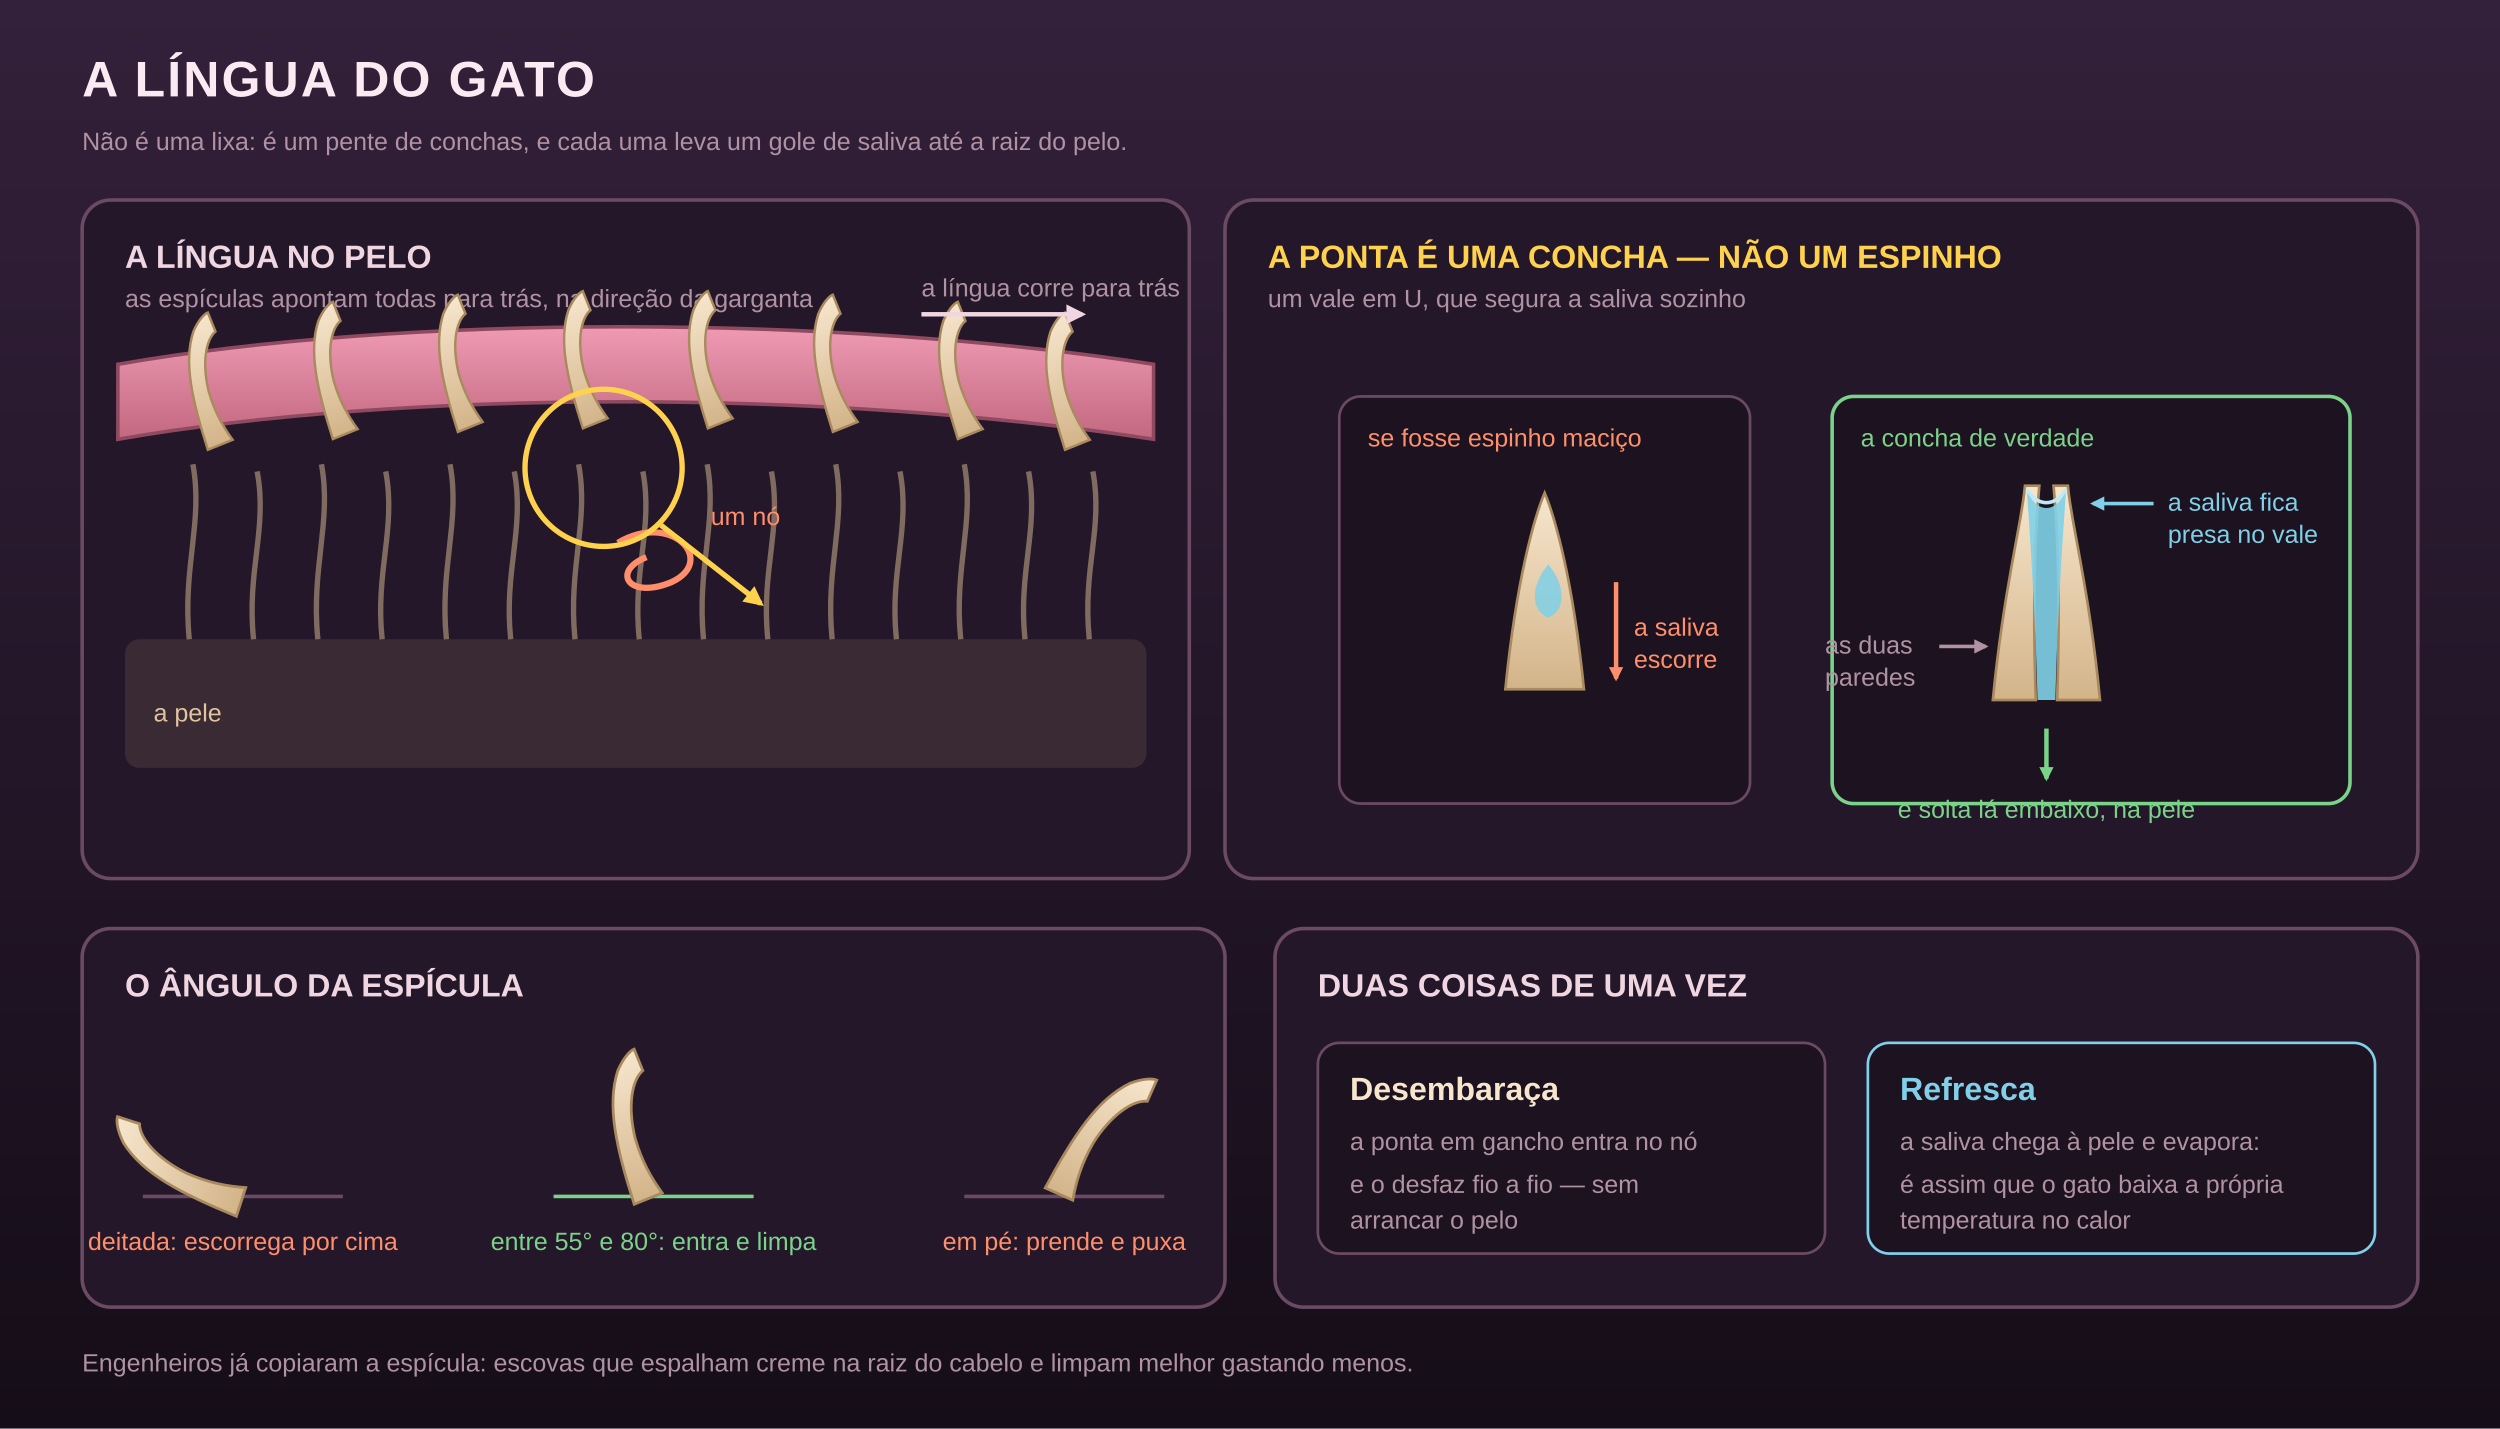
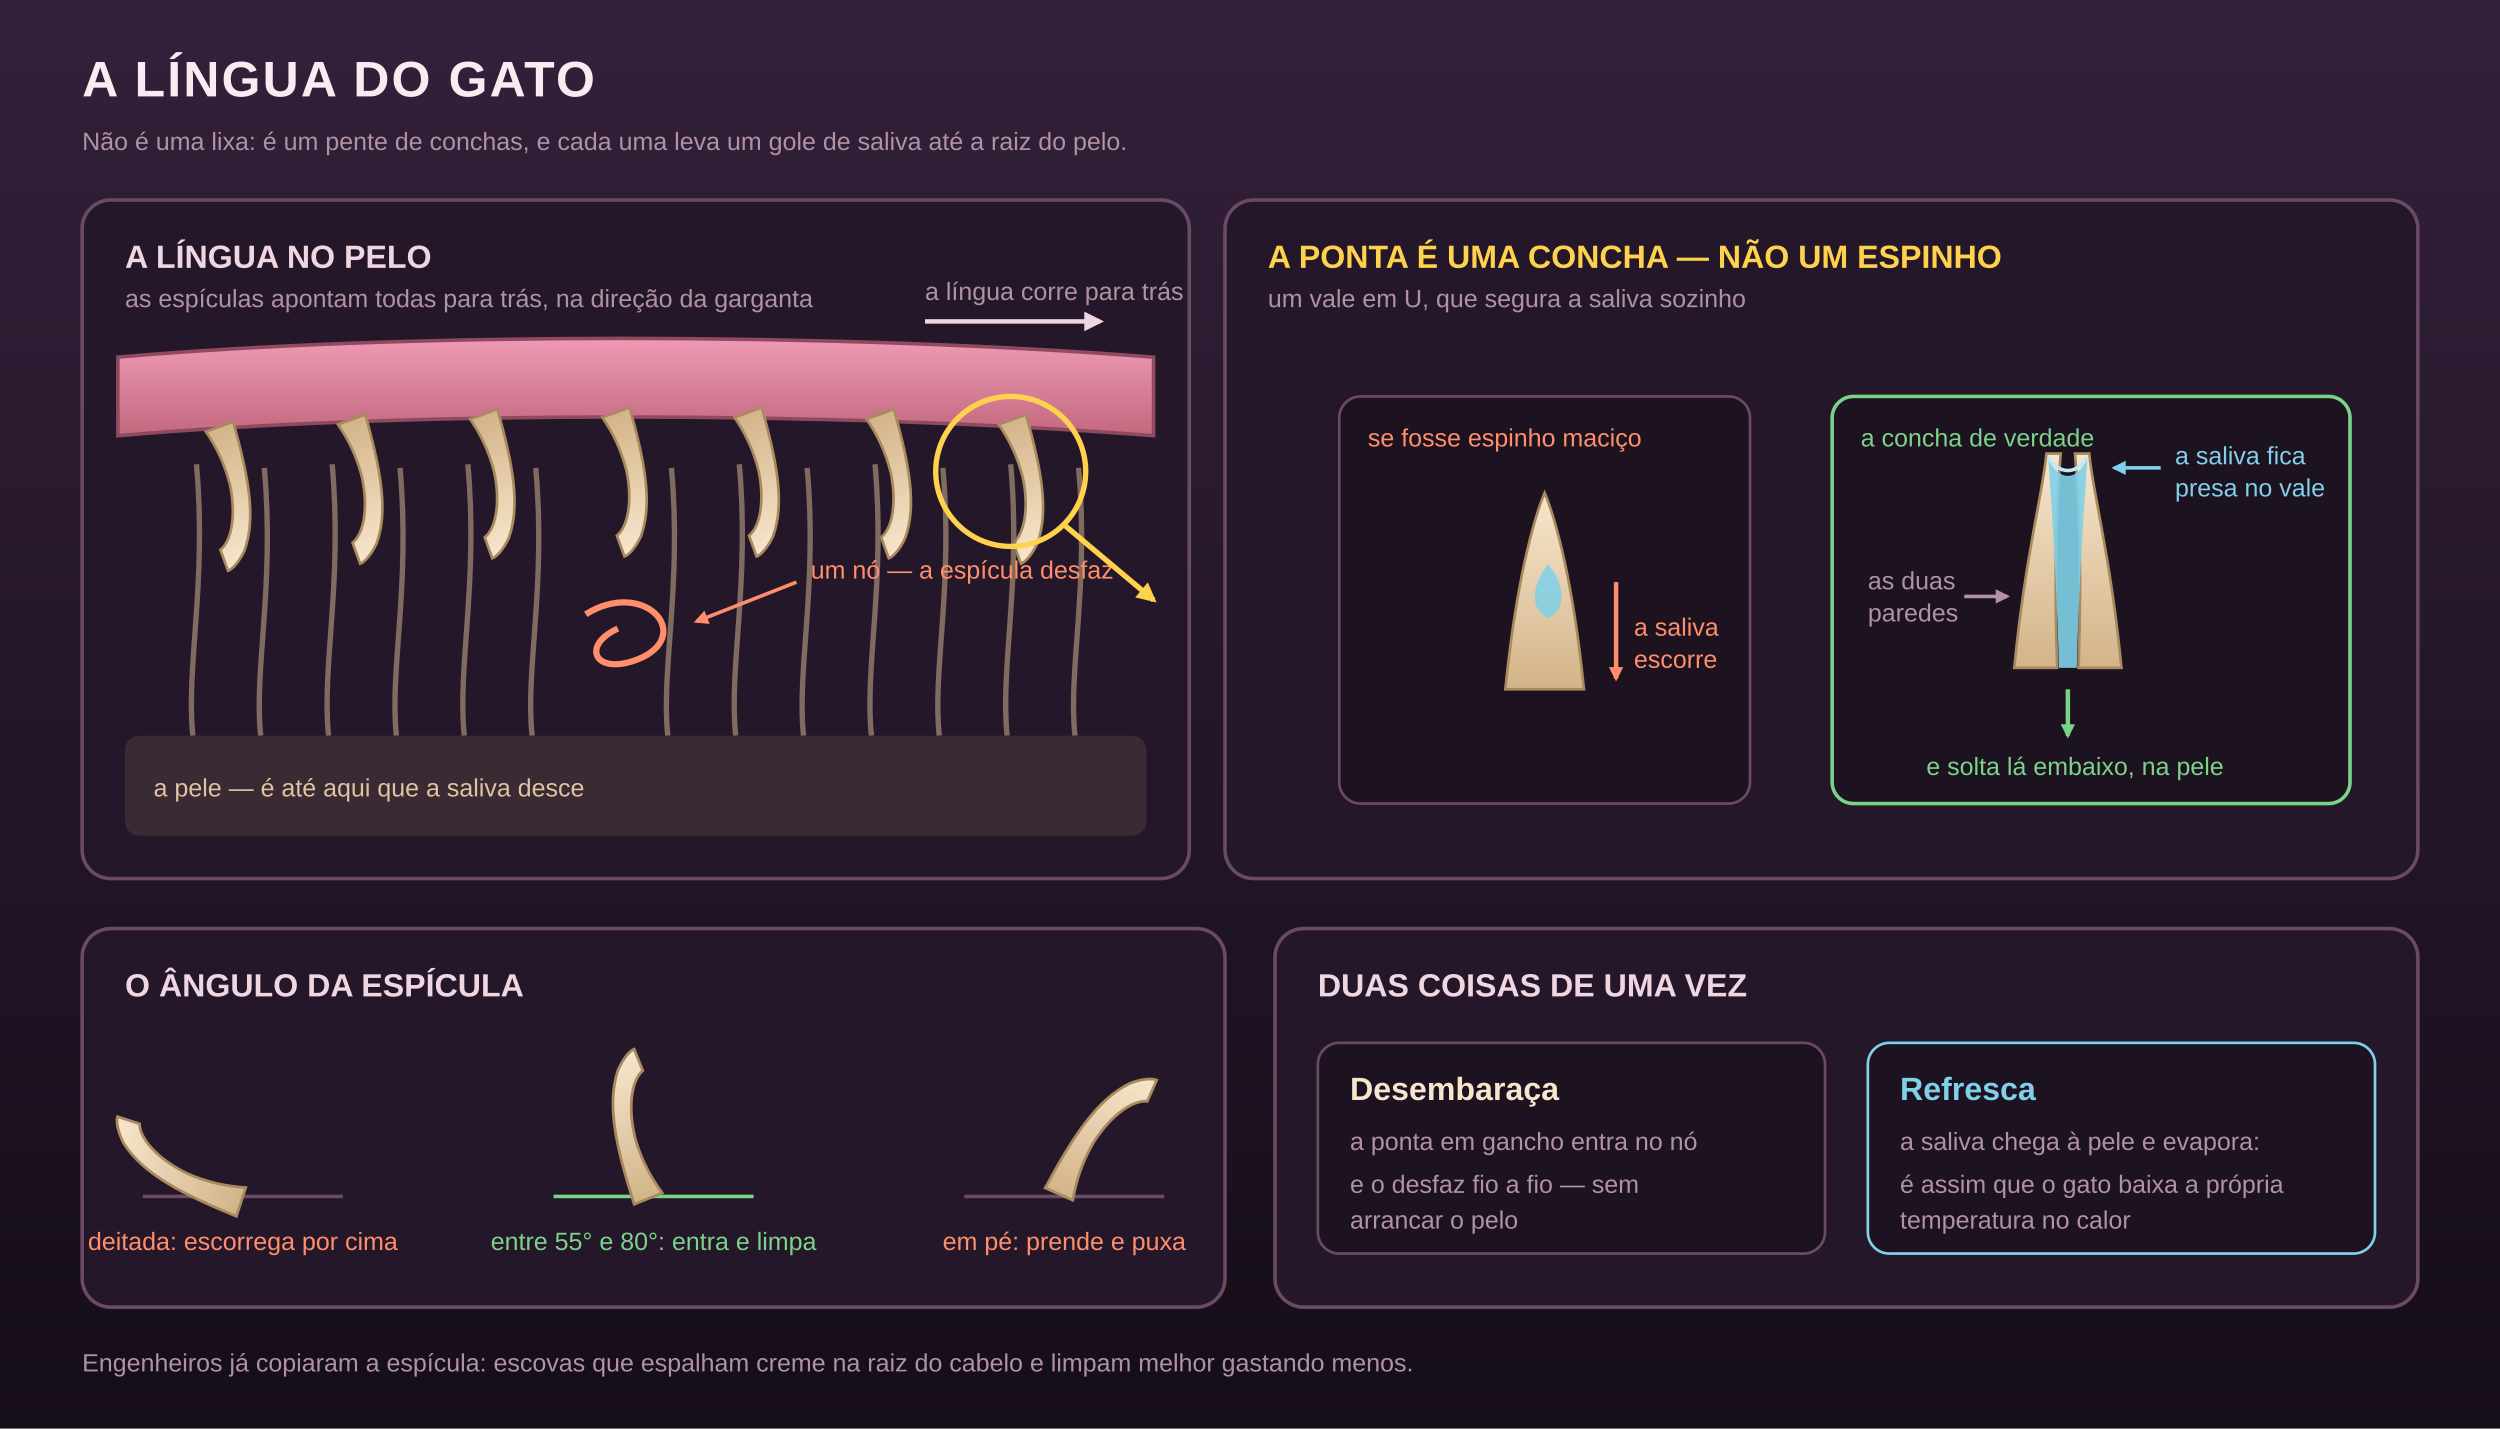
<svg xmlns="http://www.w3.org/2000/svg" viewBox="0 0 1400 800" width="1400" height="800" role="img" aria-labelledby="tit desc" font-family="'Segoe UI', 'Helvetica Neue', Arial, sans-serif">
  <defs>
    <linearGradient id="fundo" x1="0" y1="0" x2="0" y2="1">
      <stop offset="0" stop-color="#33203a" />
      <stop offset="1" stop-color="#150d18" />
    </linearGradient>
    <linearGradient id="lingua" x1="0" y1="0" x2="0" y2="1">
      <stop offset="0" stop-color="#ef9ab4" />
      <stop offset="1" stop-color="#c2687f" />
    </linearGradient>
    <linearGradient id="quer" x1="0" y1="0" x2="0" y2="1">
      <stop offset="0" stop-color="#f7e6cd" />
      <stop offset="1" stop-color="#d3b489" />
    </linearGradient>
    <marker id="s" viewBox="0 0 10 10" refX="8" refY="5" markerWidth="11" markerHeight="11" markerUnits="userSpaceOnUse" orient="auto">
      <path d="M0 0 L10 5 L0 10 z" fill="context-stroke" />
    </marker>
    <marker id="sp" viewBox="0 0 10 10" refX="8" refY="5" markerWidth="8" markerHeight="8" markerUnits="userSpaceOnUse" orient="auto">
      <path d="M0 0 L10 5 L0 10 z" fill="context-stroke" />
    </marker>
    <g id="espicula">
      <path d="M-9 0 C -7 -26, -4 -44, 6 -56 C 10 -60, 14 -62, 16 -62                      L 16 -52 C 10 -50, 4 -40, 2 -26 C 1 -16, 2 -8, 4 0 Z" fill="url(#quer)" stroke="#a98a5f" stroke-width="1.2" />
    </g>
  </defs>
  <style>
        .cab  { fill:#fbeaf1; font-size:28px; font-weight:800; letter-spacing:1.2px; }
        .rot  { fill:#efd6e0; font-size:18px; font-weight:700; }
        .rotp { fill:#b092a3; font-size:14px; }
        .painel { fill:#241729; stroke:#6b4a63; stroke-width:2; }
    </style>
  <rect width="1400" height="800" fill="url(#fundo)" />
  <text class="cab" x="46" y="54">A LÍNGUA DO GATO</text>
  <text class="rotp" x="46" y="84" font-size="17">Não é uma lixa: é um pente de conchas, e cada uma leva um gole de saliva até a raiz do pelo.</text>
  <g transform="translate(46,112)">
    <rect class="painel" x="0" y="0" width="620" height="380" rx="16" />
    <text class="rot" x="24" y="38">A LÍNGUA NO PELO</text>
    <text class="rotp" x="24" y="60">as espículas apontam todas para trás, na direção da garganta</text>
-     <g transform="translate(0,96)">
-       <rect x="24" y="150" width="572" height="72" rx="8" fill="#3a2a33" />
-       <text class="rotp" x="40" y="196" style="fill:#e0c4a0">a pele</text>
-       <g stroke="#8a7466" stroke-width="3" fill="none" opacity="0.9">
-         <path d="M60 150 C 56 110, 68 84, 62 52" />
-         <path d="M96 150 C 92 112, 104 88, 98 56" />
-         <path d="M132 150 C 128 110, 140 84, 134 52" />
-         <path d="M168 150 C 164 112, 176 88, 170 56" />
-         <path d="M204 150 C 200 110, 212 84, 206 52" />
-         <path d="M240 150 C 236 112, 248 88, 242 56" />
-         <path d="M276 150 C 272 110, 284 84, 278 52" />
-         <path d="M312 150 C 308 112, 320 88, 314 56" />
-         <path d="M348 150 C 344 110, 356 84, 350 52" />
-         <path d="M384 150 C 380 112, 392 88, 386 56" />
-         <path d="M420 150 C 416 110, 428 84, 422 52" />
-         <path d="M456 150 C 452 112, 464 88, 458 56" />
-         <path d="M492 150 C 488 110, 500 84, 494 52" />
-         <path d="M528 150 C 524 112, 536 88, 530 56" />
-         <path d="M564 150 C 560 110, 572 88, 566 56" />
+     <g>
+       <path d="M20 88 C 180 74, 420 74, 600 88 L 600 132 C 420 118, 180 118, 20 132 Z" fill="url(#lingua)" stroke="#8f4a60" stroke-width="2" />
+       <path d="M472 68 L 570 68" stroke="#efd6e0" stroke-width="2.5" fill="none" marker-end="url(#s)" />
+       <text class="rotp" x="472" y="56">a língua corre para trás</text>
+     </g>
+     <g>
+       <g transform="translate(74,128) rotate(160) scale(1.25)">
+         <use href="#espicula" />
      </g>
-       <path d="M300 96 C 330 78, 356 106, 330 118 C 306 128, 296 112, 316 104" fill="none" stroke="#ff8f6b" stroke-width="3.5" />
-       <text class="rotp" x="352" y="86" style="fill:#ff8f6b">um nó</text>
+       <g transform="translate(148,124) rotate(160) scale(1.25)">
+         <use href="#espicula" />
+       </g>
+       <g transform="translate(222,121) rotate(160) scale(1.25)">
+         <use href="#espicula" />
+       </g>
+       <g transform="translate(296,120) rotate(160) scale(1.25)">
+         <use href="#espicula" />
+       </g>
+       <g transform="translate(370,120) rotate(160) scale(1.25)">
+         <use href="#espicula" />
+       </g>
+       <g transform="translate(444,121) rotate(160) scale(1.25)">
+         <use href="#espicula" />
+       </g>
+       <g transform="translate(518,124) rotate(160) scale(1.25)">
+         <use href="#espicula" />
+       </g>
    </g>
-     <g transform="translate(0,110)">
-       <path d="M20 -18 C 180 -46, 420 -46, 600 -18 L 600 24 C 420 -4, 180 -4, 20 24 Z" fill="url(#lingua)" stroke="#8f4a60" stroke-width="2" />
-       <g>
-         <g transform="translate(80,26) rotate(-22) scale(1.15)">
-           <use href="#espicula" />
-         </g>
-         <g transform="translate(150,20) rotate(-22) scale(1.15)">
-           <use href="#espicula" />
-         </g>
-         <g transform="translate(220,16) rotate(-22) scale(1.15)">
-           <use href="#espicula" />
-         </g>
-         <g transform="translate(290,14) rotate(-22) scale(1.15)">
-           <use href="#espicula" />
-         </g>
-         <g transform="translate(360,14) rotate(-22) scale(1.15)">
-           <use href="#espicula" />
-         </g>
-         <g transform="translate(430,16) rotate(-22) scale(1.15)">
-           <use href="#espicula" />
-         </g>
-         <g transform="translate(500,20) rotate(-22) scale(1.15)">
-           <use href="#espicula" />
-         </g>
-         <g transform="translate(560,26) rotate(-22) scale(1.15)">
-           <use href="#espicula" />
-         </g>
-       </g>
-       <path d="M470 -46 L 560 -46" stroke="#efd6e0" stroke-width="2.5" fill="none" marker-end="url(#s)" />
-       <text class="rotp" x="470" y="-56">a língua corre para trás</text>
+     <g stroke="#8a7466" stroke-width="3" fill="none" opacity="0.9">
+       <path d="M62 300 C 58 262, 70 214, 64 148" />
+       <path d="M100 300 C 96 264, 108 216, 102 150" />
+       <path d="M138 300 C 134 262, 146 214, 140 148" />
+       <path d="M176 300 C 172 264, 184 216, 178 150" />
+       <path d="M214 300 C 210 262, 222 214, 216 148" />
+       <path d="M252 300 C 248 264, 260 216, 254 150" />
+       <path d="M328 300 C 324 264, 336 216, 330 150" />
+       <path d="M366 300 C 362 262, 374 214, 368 148" />
+       <path d="M404 300 C 400 264, 412 216, 406 150" />
+       <path d="M442 300 C 438 262, 450 214, 444 148" />
+       <path d="M480 300 C 476 264, 488 216, 482 150" />
+       <path d="M518 300 C 514 262, 526 214, 520 148" />
+       <path d="M556 300 C 552 264, 564 216, 558 150" />
    </g>
-     <circle cx="292" cy="150" r="44" fill="none" stroke="#ffd24d" stroke-width="3" />
-     <path d="M324 182 L 380 226" stroke="#ffd24d" stroke-width="3" fill="none" marker-end="url(#s)" />
+     <path d="M282 232 C 314 212, 342 242, 314 256 C 288 268, 278 250, 300 240" fill="none" stroke="#ff8f6b" stroke-width="3.5" />
+     <path d="M400 214 L 344 236" stroke="#ff8f6b" stroke-width="2" fill="none" marker-end="url(#sp)" />
+     <text class="rotp" x="408" y="212" style="fill:#ff8f6b">um nó — a espícula desfaz</text>
+     <rect x="24" y="300" width="572" height="56" rx="8" fill="#3a2a33" />
+     <text class="rotp" x="40" y="334" style="fill:#e0c4a0">a pele — é até aqui que a saliva desce</text>
+     <circle cx="520" cy="152" r="42" fill="none" stroke="#ffd24d" stroke-width="3" />
+     <path d="M550 182 L 600 224" stroke="#ffd24d" stroke-width="3" fill="none" marker-end="url(#s)" />
  </g>
  <g transform="translate(686,112)">
    <rect class="painel" x="0" y="0" width="668" height="380" rx="16" />
    <text class="rot" x="24" y="38" style="fill:#ffd24d">A PONTA É UMA CONCHA — NÃO UM ESPINHO</text>
    <text class="rotp" x="24" y="60">um vale em U, que segura a saliva sozinho</text>
    <g transform="translate(64,110)">
      <rect x="0" y="0" width="230" height="228" rx="12" fill="#1c1220" stroke="#6b4a63" stroke-width="1.5" />
      <text class="rotp" x="16" y="28" style="fill:#ff8f6b">se fosse espinho maciço</text>
      <g transform="translate(115,164)">
        <path d="M-22 0 C -16 -60, -6 -96, 0 -110 C 6 -96, 16 -60, 22 0 Z" fill="url(#quer)" stroke="#a98a5f" stroke-width="1.5" />
        <path d="M2 -70 C 12 -58, 12 -44, 2 -40 C -8 -44, -8 -58, 2 -70 Z" fill="#7fd0e8" opacity="0.85" />
        <path d="M40 -60 L 40 -6" stroke="#ff8f6b" stroke-width="2.5" fill="none" marker-end="url(#sp)" />
        <text class="rotp" x="50" y="-30" font-size="13" style="fill:#ff8f6b">a saliva</text>
        <text class="rotp" x="50" y="-12" font-size="13" style="fill:#ff8f6b">escorre</text>
      </g>
    </g>
    <g transform="translate(340,110)">
      <rect x="0" y="0" width="290" height="228" rx="12" fill="#1c1220" stroke="#7bd389" stroke-width="2" />
      <text class="rotp" x="16" y="28" style="fill:#7bd389">a concha de verdade</text>
-       <g transform="translate(120,170)">
+       <g transform="translate(132,152)">
        <path d="M-30 0 C -24 -62, -14 -98, -12 -120 L -4 -120 C -6 -96, -8 -60, -6 0 Z" fill="url(#quer)" stroke="#a98a5f" stroke-width="1.5" />
        <path d="M30 0 C 24 -62, 14 -98, 12 -120 L 4 -120 C 6 -96, 8 -60, 6 0 Z" fill="url(#quer)" stroke="#a98a5f" stroke-width="1.5" />
        <path d="M-11 -118 C -6 -104, 6 -104, 11 -118 C 8 -76, 6 -40, 5 0 L -5 0 C -6 -40, -8 -76, -11 -118 Z" fill="#7fd0e8" opacity="0.9" />
        <path d="M-11 -118 C -5 -108, 5 -108, 11 -118" fill="none" stroke="#bdeaf7" stroke-width="2" />
-         <path d="M60 -110 L 26 -110" stroke="#7fd0e8" stroke-width="2" fill="none" marker-end="url(#sp)" />
-         <text class="rotp" x="68" y="-106" font-size="13" style="fill:#7fd0e8">a saliva fica</text>
-         <text class="rotp" x="68" y="-88" font-size="13" style="fill:#7fd0e8">presa no vale</text>
-         <path d="M-60 -30 L -34 -30" stroke="#b092a3" stroke-width="2" fill="none" marker-end="url(#sp)" />
-         <text class="rotp" x="-124" y="-26" font-size="13">as duas</text>
-         <text class="rotp" x="-124" y="-8" font-size="13">paredes</text>
-         <path d="M0 16 L 0 44" stroke="#7bd389" stroke-width="2.5" fill="none" marker-end="url(#sp)" />
-         <text class="rotp" x="0" y="66" text-anchor="middle" font-size="13" style="fill:#7bd389">
+         <path d="M52 -112 L 26 -112" stroke="#7fd0e8" stroke-width="2" fill="none" marker-end="url(#sp)" />
+         <text class="rotp" x="60" y="-114" font-size="13" style="fill:#7fd0e8">a saliva fica</text>
+         <text class="rotp" x="60" y="-96" font-size="13" style="fill:#7fd0e8">presa no vale</text>
+         <path d="M-58 -40 L -34 -40" stroke="#b092a3" stroke-width="2" fill="none" marker-end="url(#sp)" />
+         <text class="rotp" x="-112" y="-44" font-size="13">as duas</text>
+         <text class="rotp" x="-112" y="-26" font-size="13">paredes</text>
+         <path d="M0 12 L 0 38" stroke="#7bd389" stroke-width="2.5" fill="none" marker-end="url(#sp)" />
+         <text class="rotp" x="4" y="60" text-anchor="middle" font-size="13" style="fill:#7bd389">
                    e solta lá embaixo, na pele
                </text>
      </g>
    </g>
  </g>
  <g transform="translate(46,520)">
    <rect class="painel" x="0" y="0" width="640" height="212" rx="16" />
    <text class="rot" x="24" y="38">O ÂNGULO DA ESPÍCULA</text>
    <g transform="translate(90,150)">
      <path d="M-56 0 H 56" stroke="#6b4a63" stroke-width="2" />
      <g transform="rotate(-72)">
        <use href="#espicula" transform="scale(1.3)" />
      </g>
      <text class="rotp" x="0" y="30" text-anchor="middle" style="fill:#ff8f6b">deitada: escorrega por cima</text>
    </g>
    <g transform="translate(320,150)">
      <path d="M-56 0 H 56" stroke="#7bd389" stroke-width="2" />
      <g transform="rotate(-22)">
        <use href="#espicula" transform="scale(1.3)" />
      </g>
      <text class="rotp" x="0" y="30" text-anchor="middle" style="fill:#7bd389">entre 55° e 80°: entra e limpa</text>
    </g>
    <g transform="translate(550,150)">
      <path d="M-56 0 H 56" stroke="#6b4a63" stroke-width="2" />
      <g transform="rotate(24)">
        <use href="#espicula" transform="scale(1.3)" />
      </g>
      <text class="rotp" x="0" y="30" text-anchor="middle" style="fill:#ff8f6b">em pé: prende e puxa</text>
    </g>
  </g>
  <g transform="translate(714,520)">
    <rect class="painel" x="0" y="0" width="640" height="212" rx="16" />
    <text class="rot" x="24" y="38">DUAS COISAS DE UMA VEZ</text>
    <g transform="translate(24,64)">
      <rect x="0" y="0" width="284" height="118" rx="12" fill="#1c1220" stroke="#6b4a63" stroke-width="1.5" />
      <text class="rot" x="18" y="32" font-size="16" style="fill:#f7e6cd">Desembaraça</text>
      <text class="rotp" x="18" y="60">a ponta em gancho entra no nó</text>
      <text class="rotp" x="18" y="84">e o desfaz fio a fio — sem</text>
      <text class="rotp" x="18" y="104">arrancar o pelo</text>
    </g>
    <g transform="translate(332,64)">
      <rect x="0" y="0" width="284" height="118" rx="12" fill="#1c1220" stroke="#7fd0e8" stroke-width="1.5" />
      <text class="rot" x="18" y="32" font-size="16" style="fill:#7fd0e8">Refresca</text>
      <text class="rotp" x="18" y="60">a saliva chega à pele e evapora:</text>
      <text class="rotp" x="18" y="84">é assim que o gato baixa a própria</text>
      <text class="rotp" x="18" y="104">temperatura no calor</text>
    </g>
  </g>
  <text class="rotp" x="46" y="768" font-size="15">
        Engenheiros já copiaram a espícula: escovas que espalham creme na raiz do cabelo e limpam melhor gastando menos.
    </text>
</svg>
